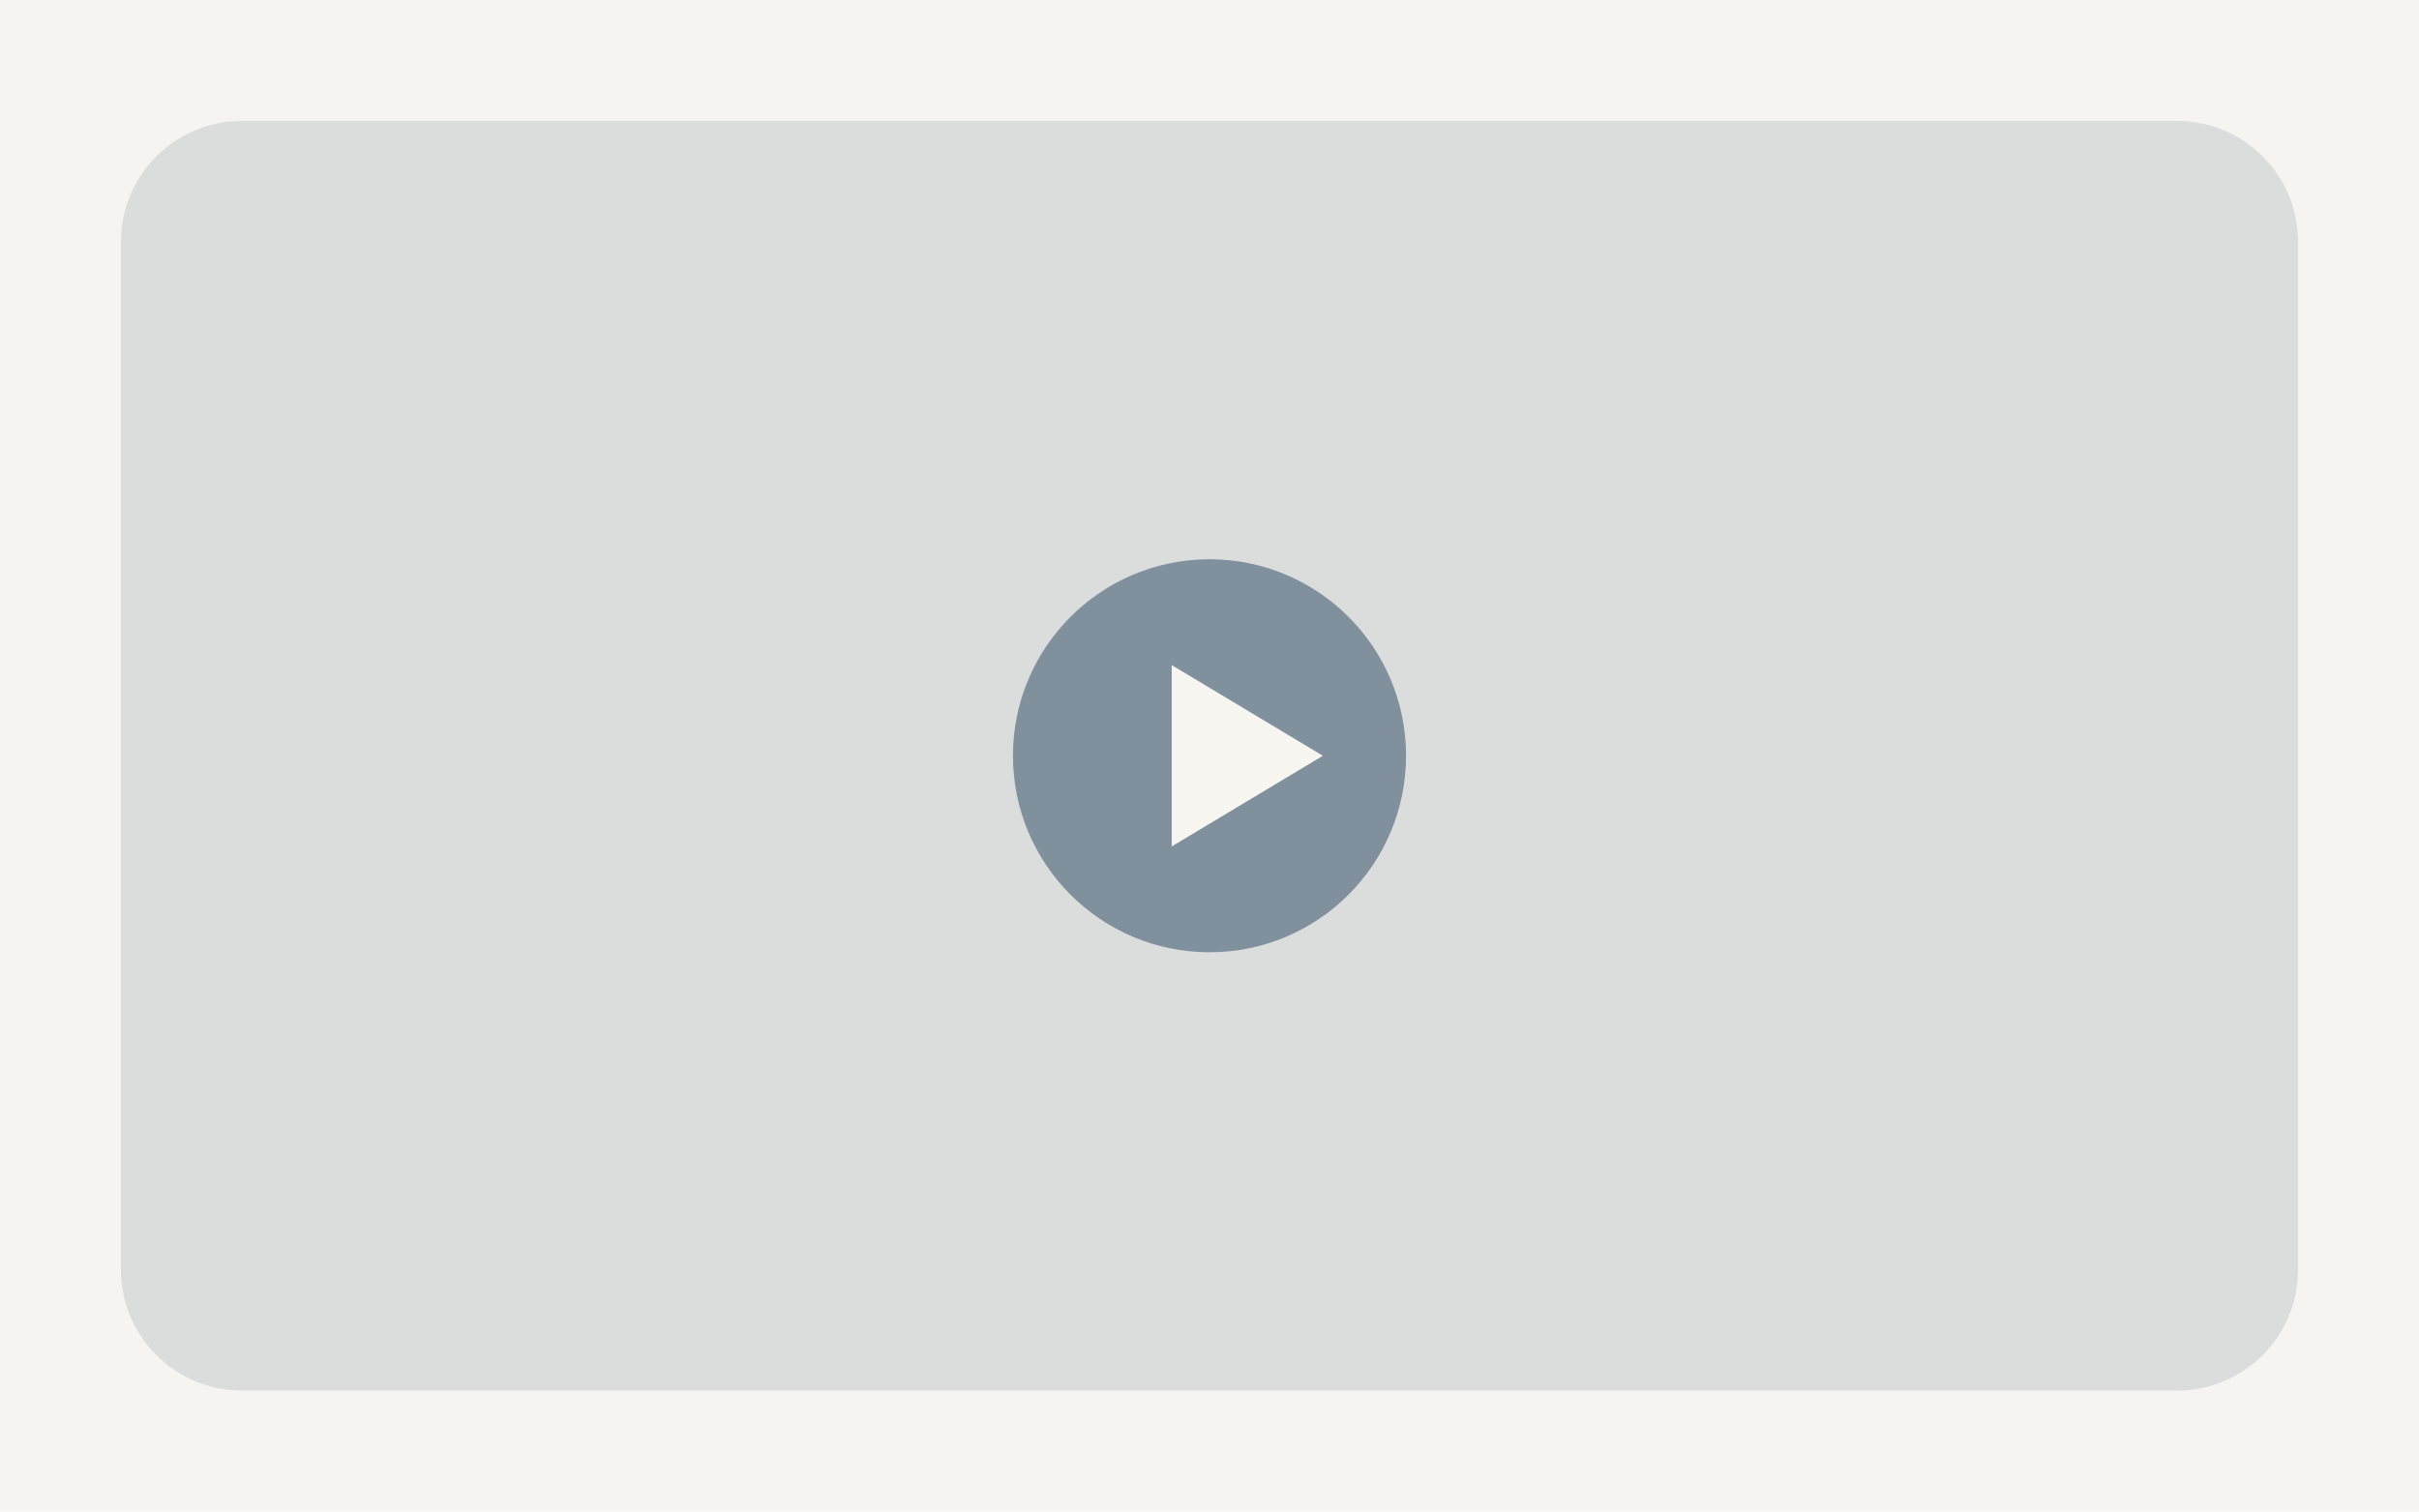
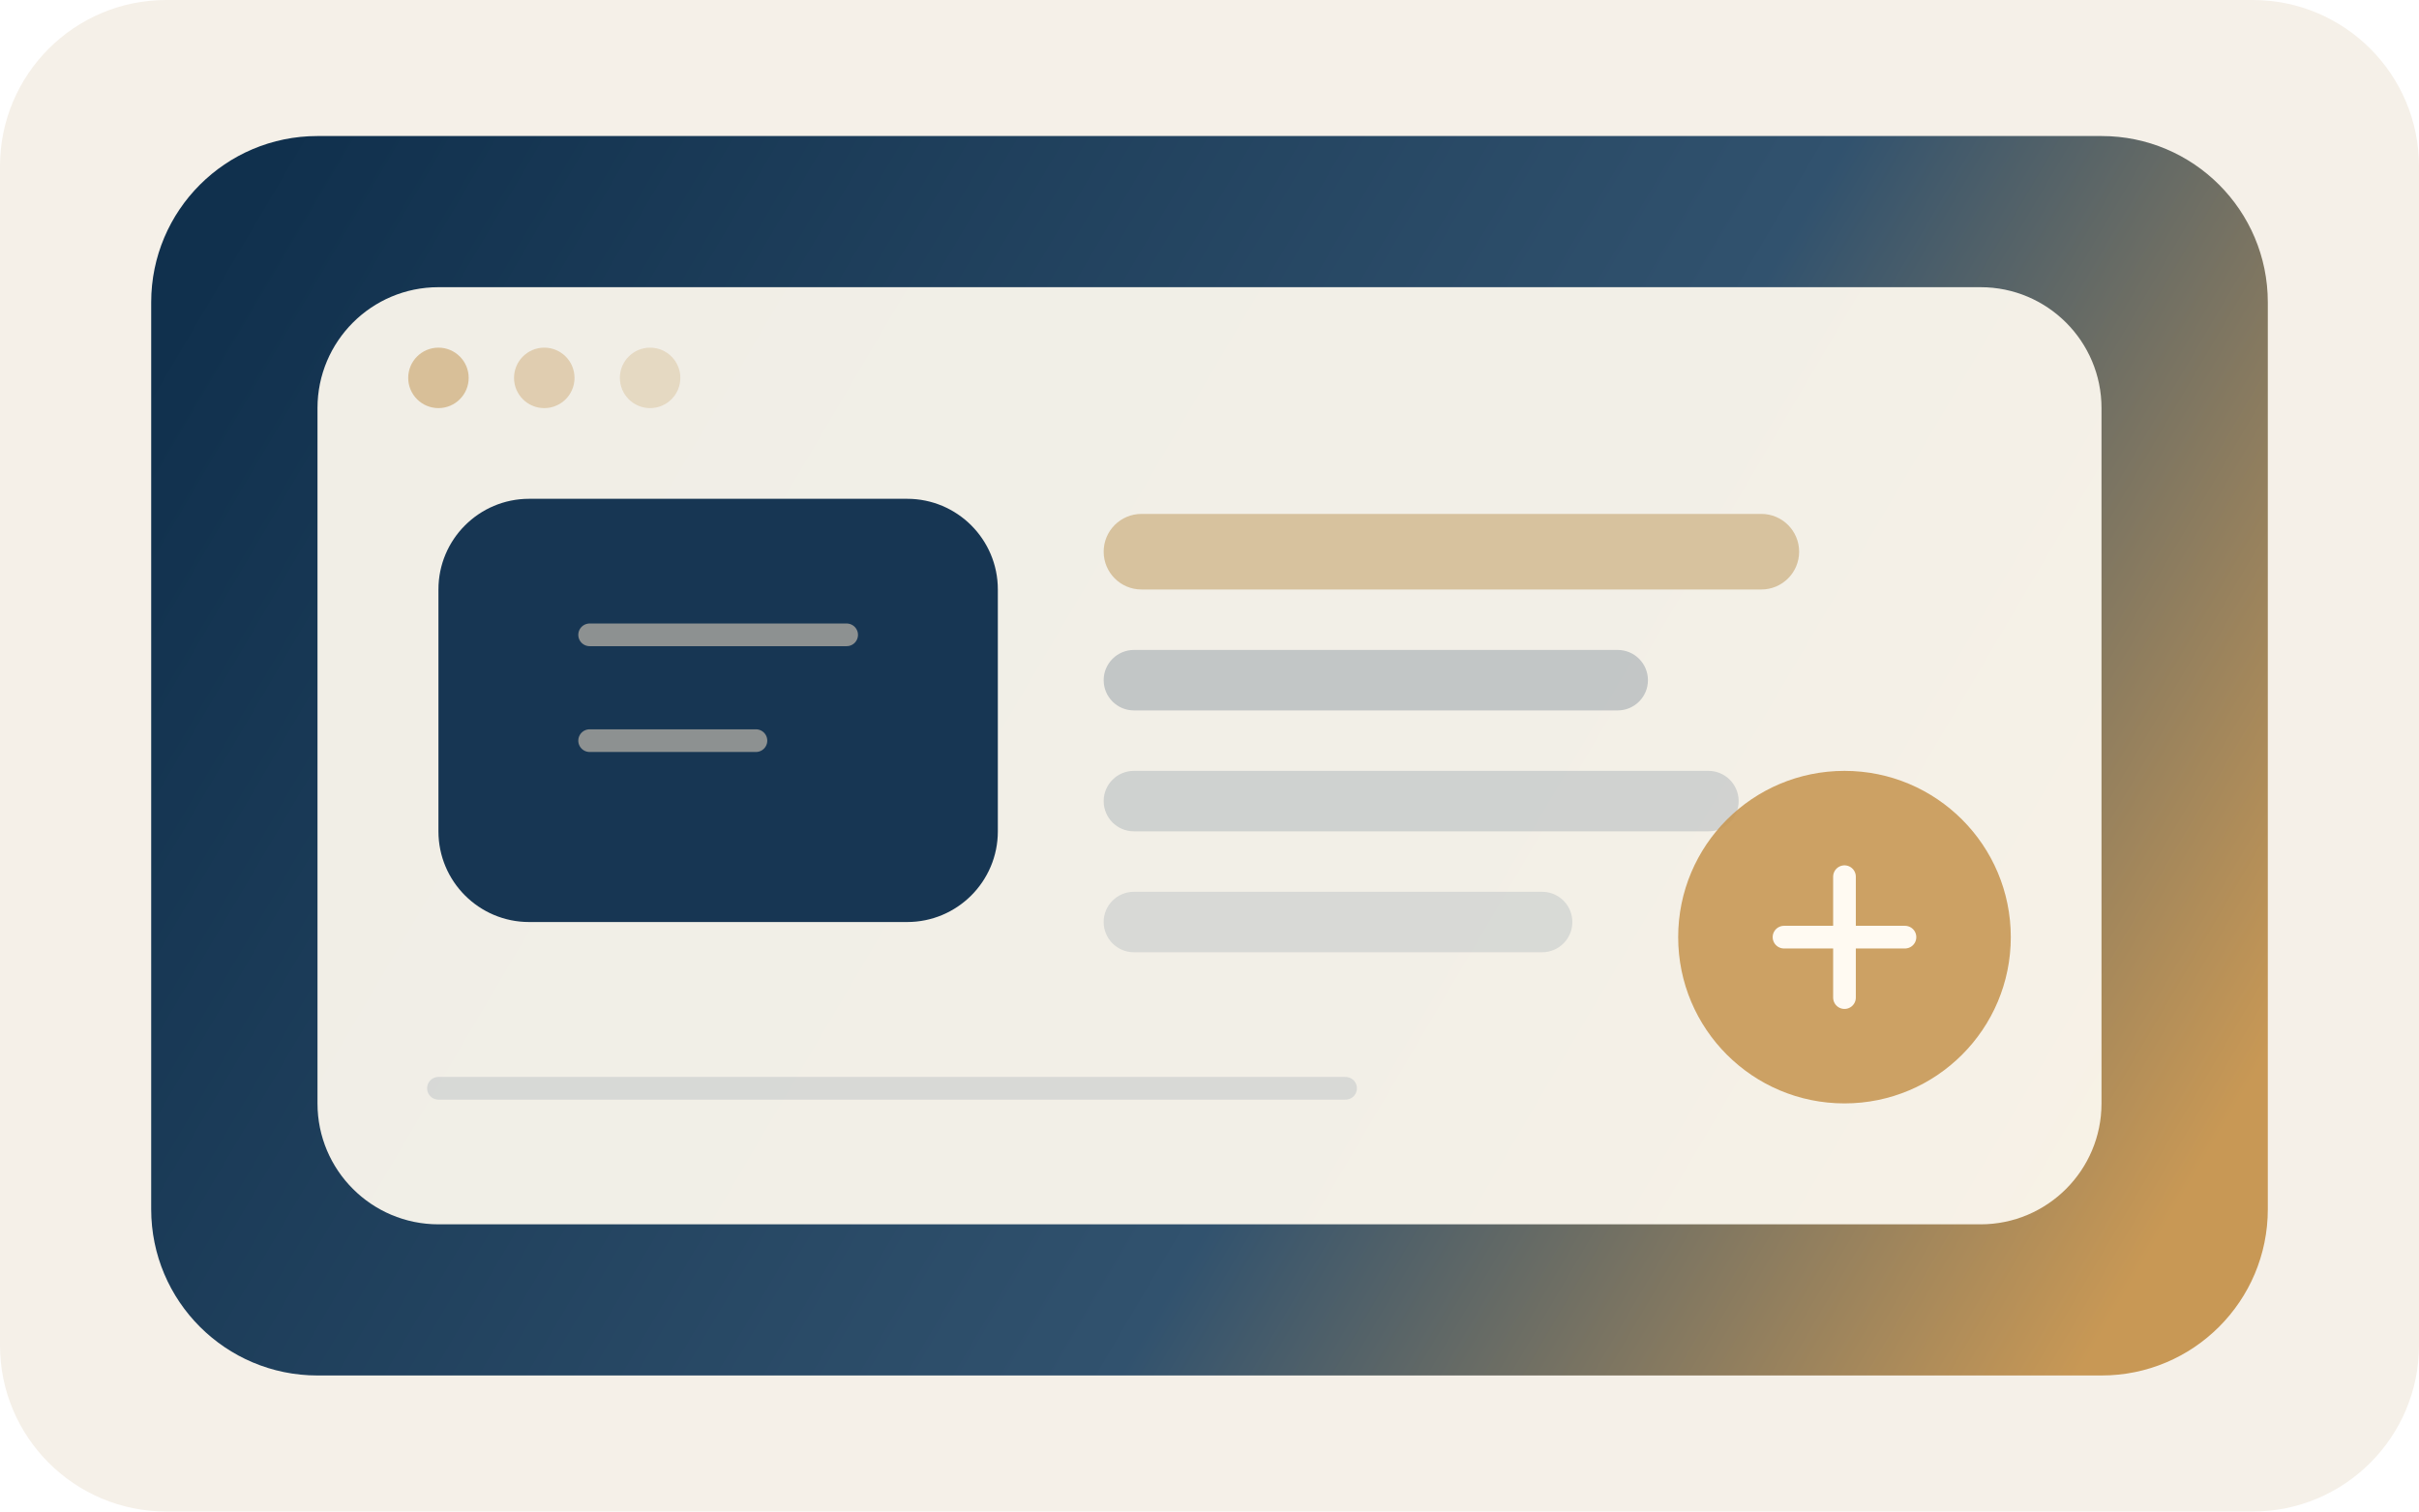
<svg xmlns="http://www.w3.org/2000/svg" width="320" height="200" viewBox="0 0 320 200">
-   <rect width="320" height="200" fill="#f6f4f0" />
-   <rect x="16" y="16" width="288" height="168" rx="16" fill="#12324f" opacity="0.12" />
-   <circle cx="160" cy="100" r="26" fill="#12324f" opacity="0.45" />
-   <polygon points="155,88 175,100 155,112" fill="#f7f5f0" />
+   <defs>
+     <linearGradient id="video1-bg" x1="34" y1="24" x2="282" y2="170" gradientUnits="userSpaceOnUse">
+       <stop offset="0" stop-color="#10304d" />
+       <stop offset="0.62" stop-color="#31526e" />
+       <stop offset="1" stop-color="#c89855" />
+     </linearGradient>
+   </defs>
+   <rect width="320" height="200" rx="22" fill="#f5f0e8" />
+   <rect x="20" y="18" width="280" height="164" rx="22" fill="url(#video1-bg)" />
+   <rect x="42" y="38" width="236" height="124" rx="16" fill="#faf5ec" fill-opacity="0.96" />
+   <circle cx="58" cy="50" r="4" fill="#d8bf98" />
+   <circle cx="72" cy="50" r="4" fill="#d8bf98" opacity="0.7" />
+   <circle cx="86" cy="50" r="4" fill="#d8bf98" opacity="0.46" />
+   <rect x="58" y="66" width="74" height="56" rx="12" fill="#173653" />
+   <path d="M78 84h34M78 98h22" stroke="#f0dfc6" stroke-opacity="0.54" stroke-width="3" stroke-linecap="round" />
+   <rect x="146" y="68" width="92" height="10" rx="5" fill="#d7c29e" />
+   <rect x="146" y="86" width="72" height="8" rx="4" fill="#173653" fill-opacity="0.22" />
+   <rect x="146" y="102" width="84" height="8" rx="4" fill="#173653" fill-opacity="0.16" />
+   <rect x="146" y="118" width="62" height="8" rx="4" fill="#173653" fill-opacity="0.12" />
+   <path d="M58 144h120" stroke="#173653" stroke-opacity="0.12" stroke-width="3" stroke-linecap="round" />
+   <circle cx="244" cy="124" r="22" fill="#c89855" opacity="0.9" />
+   <path d="M236 124h16" stroke="#fffaf2" stroke-width="3" stroke-linecap="round" />
+   <path d="M244 116v16" stroke="#fffaf2" stroke-width="3" stroke-linecap="round" />
</svg>
